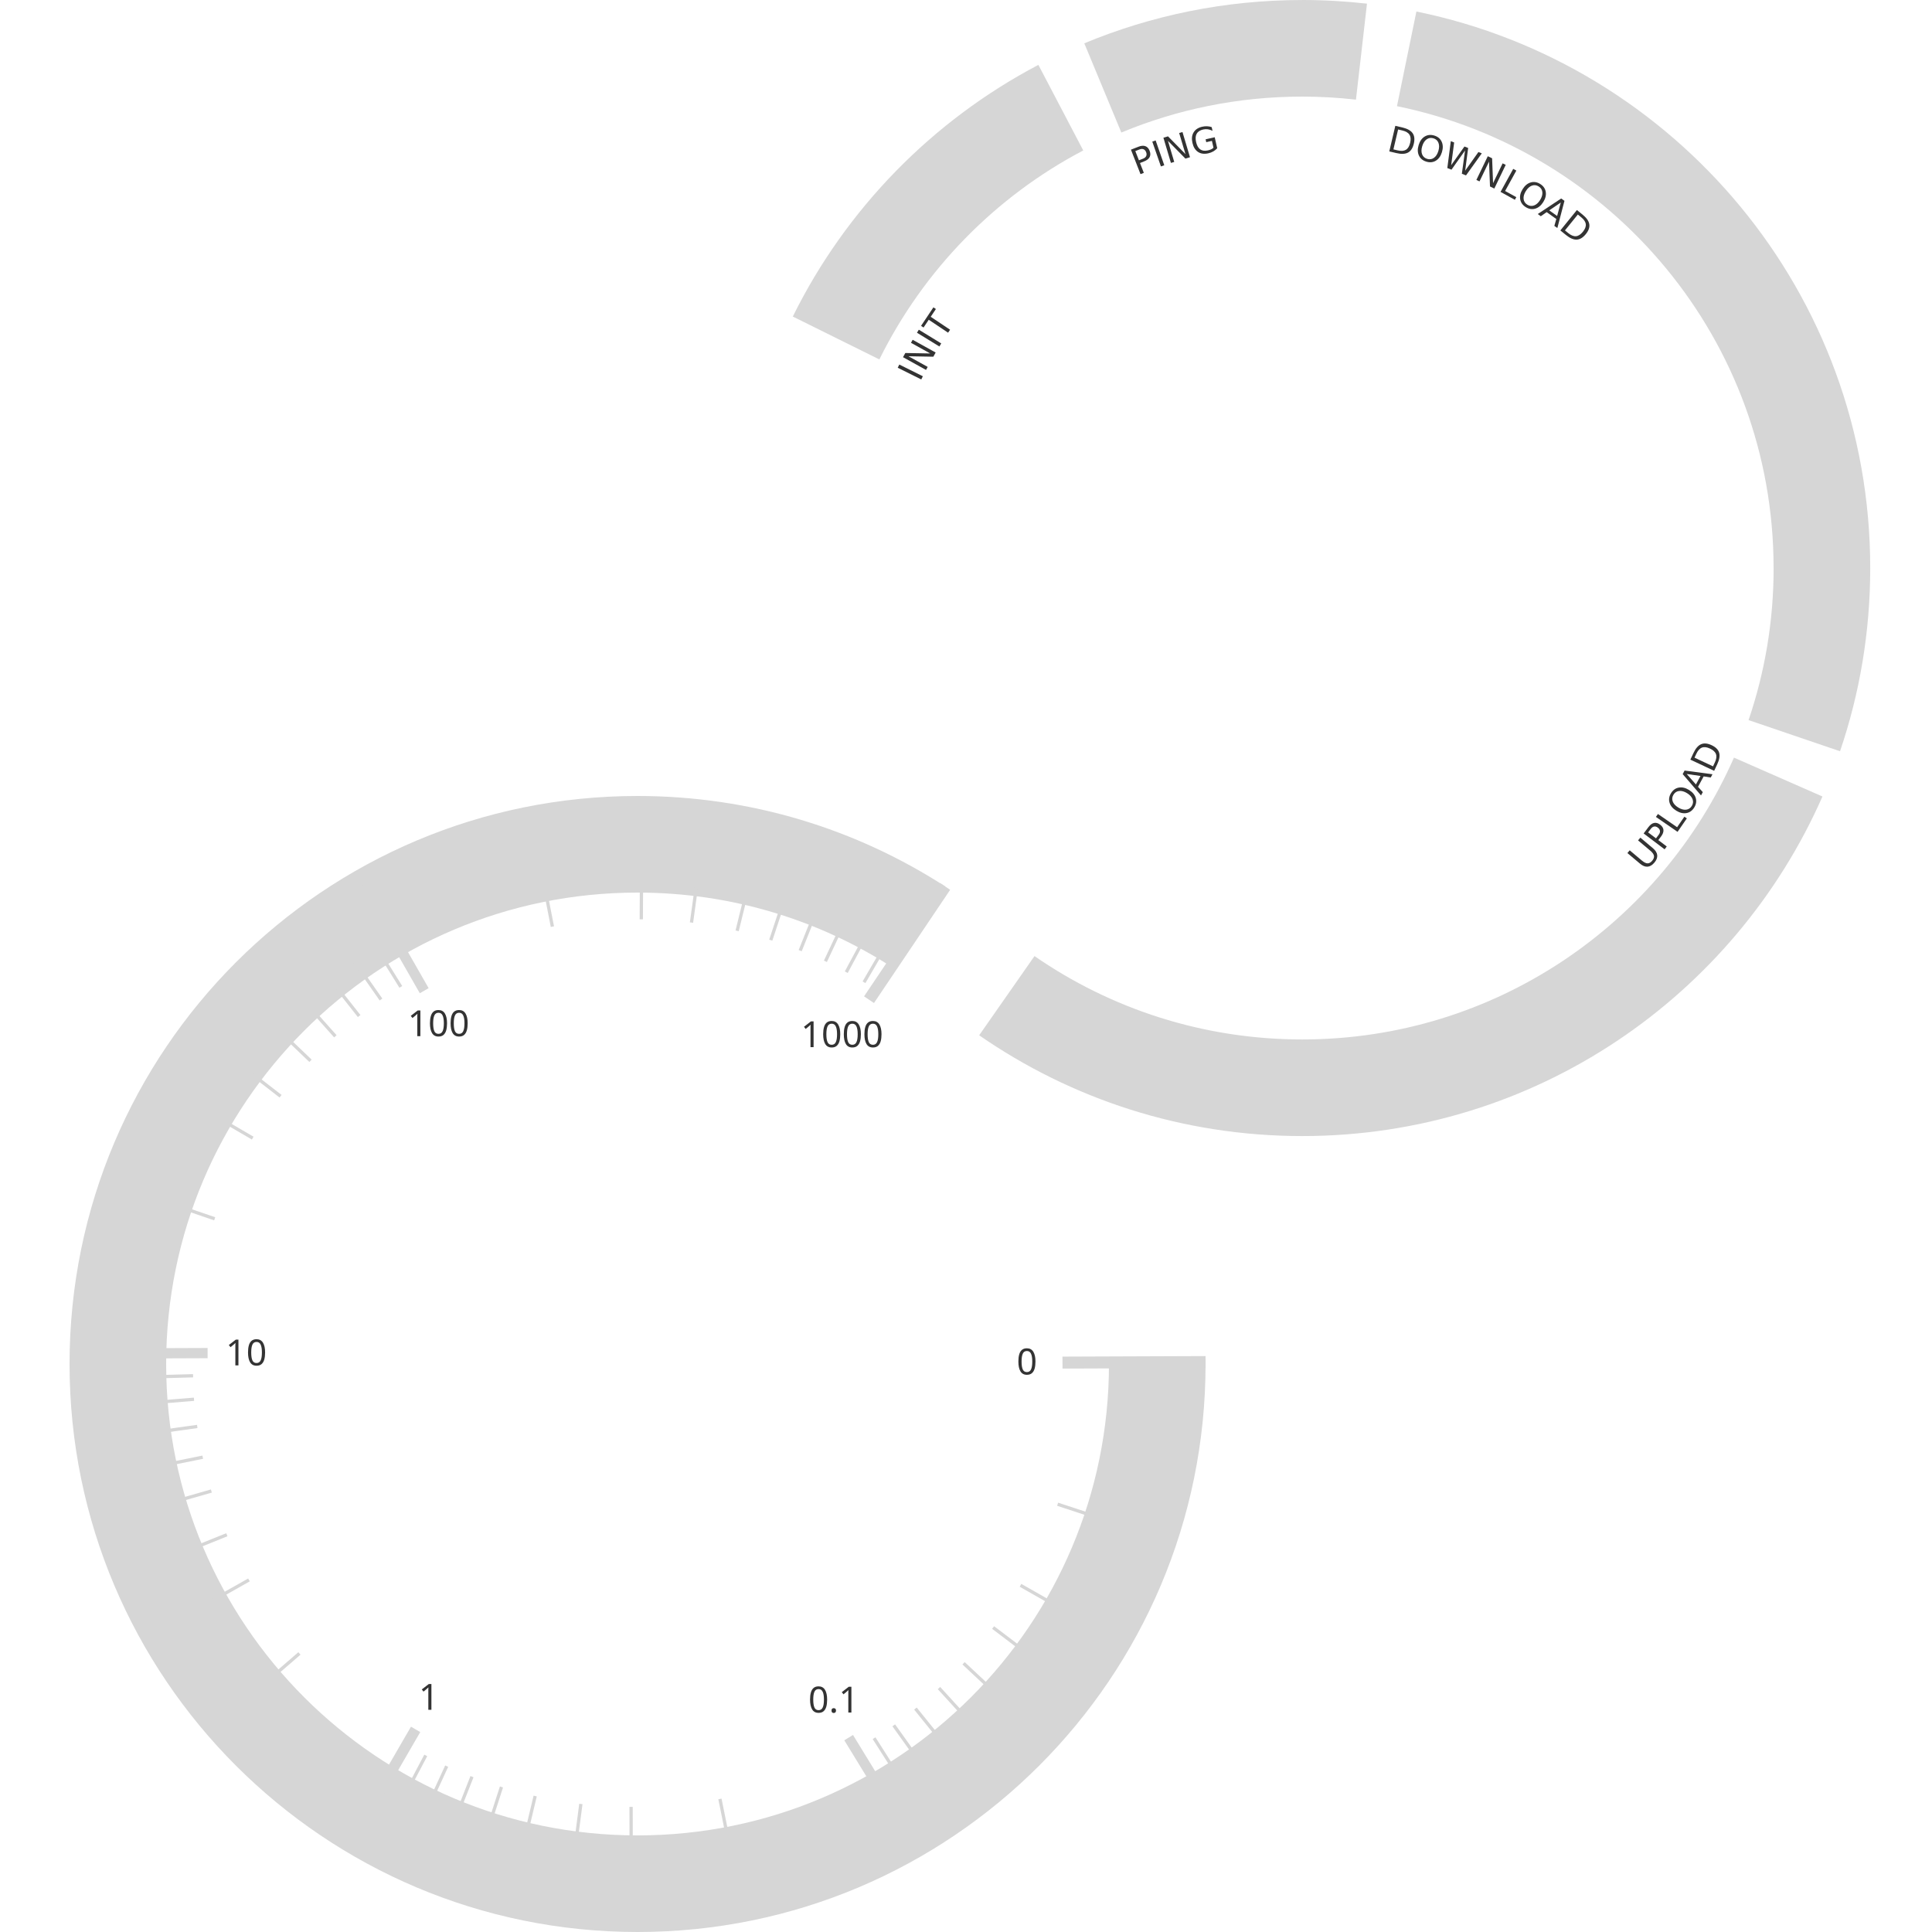
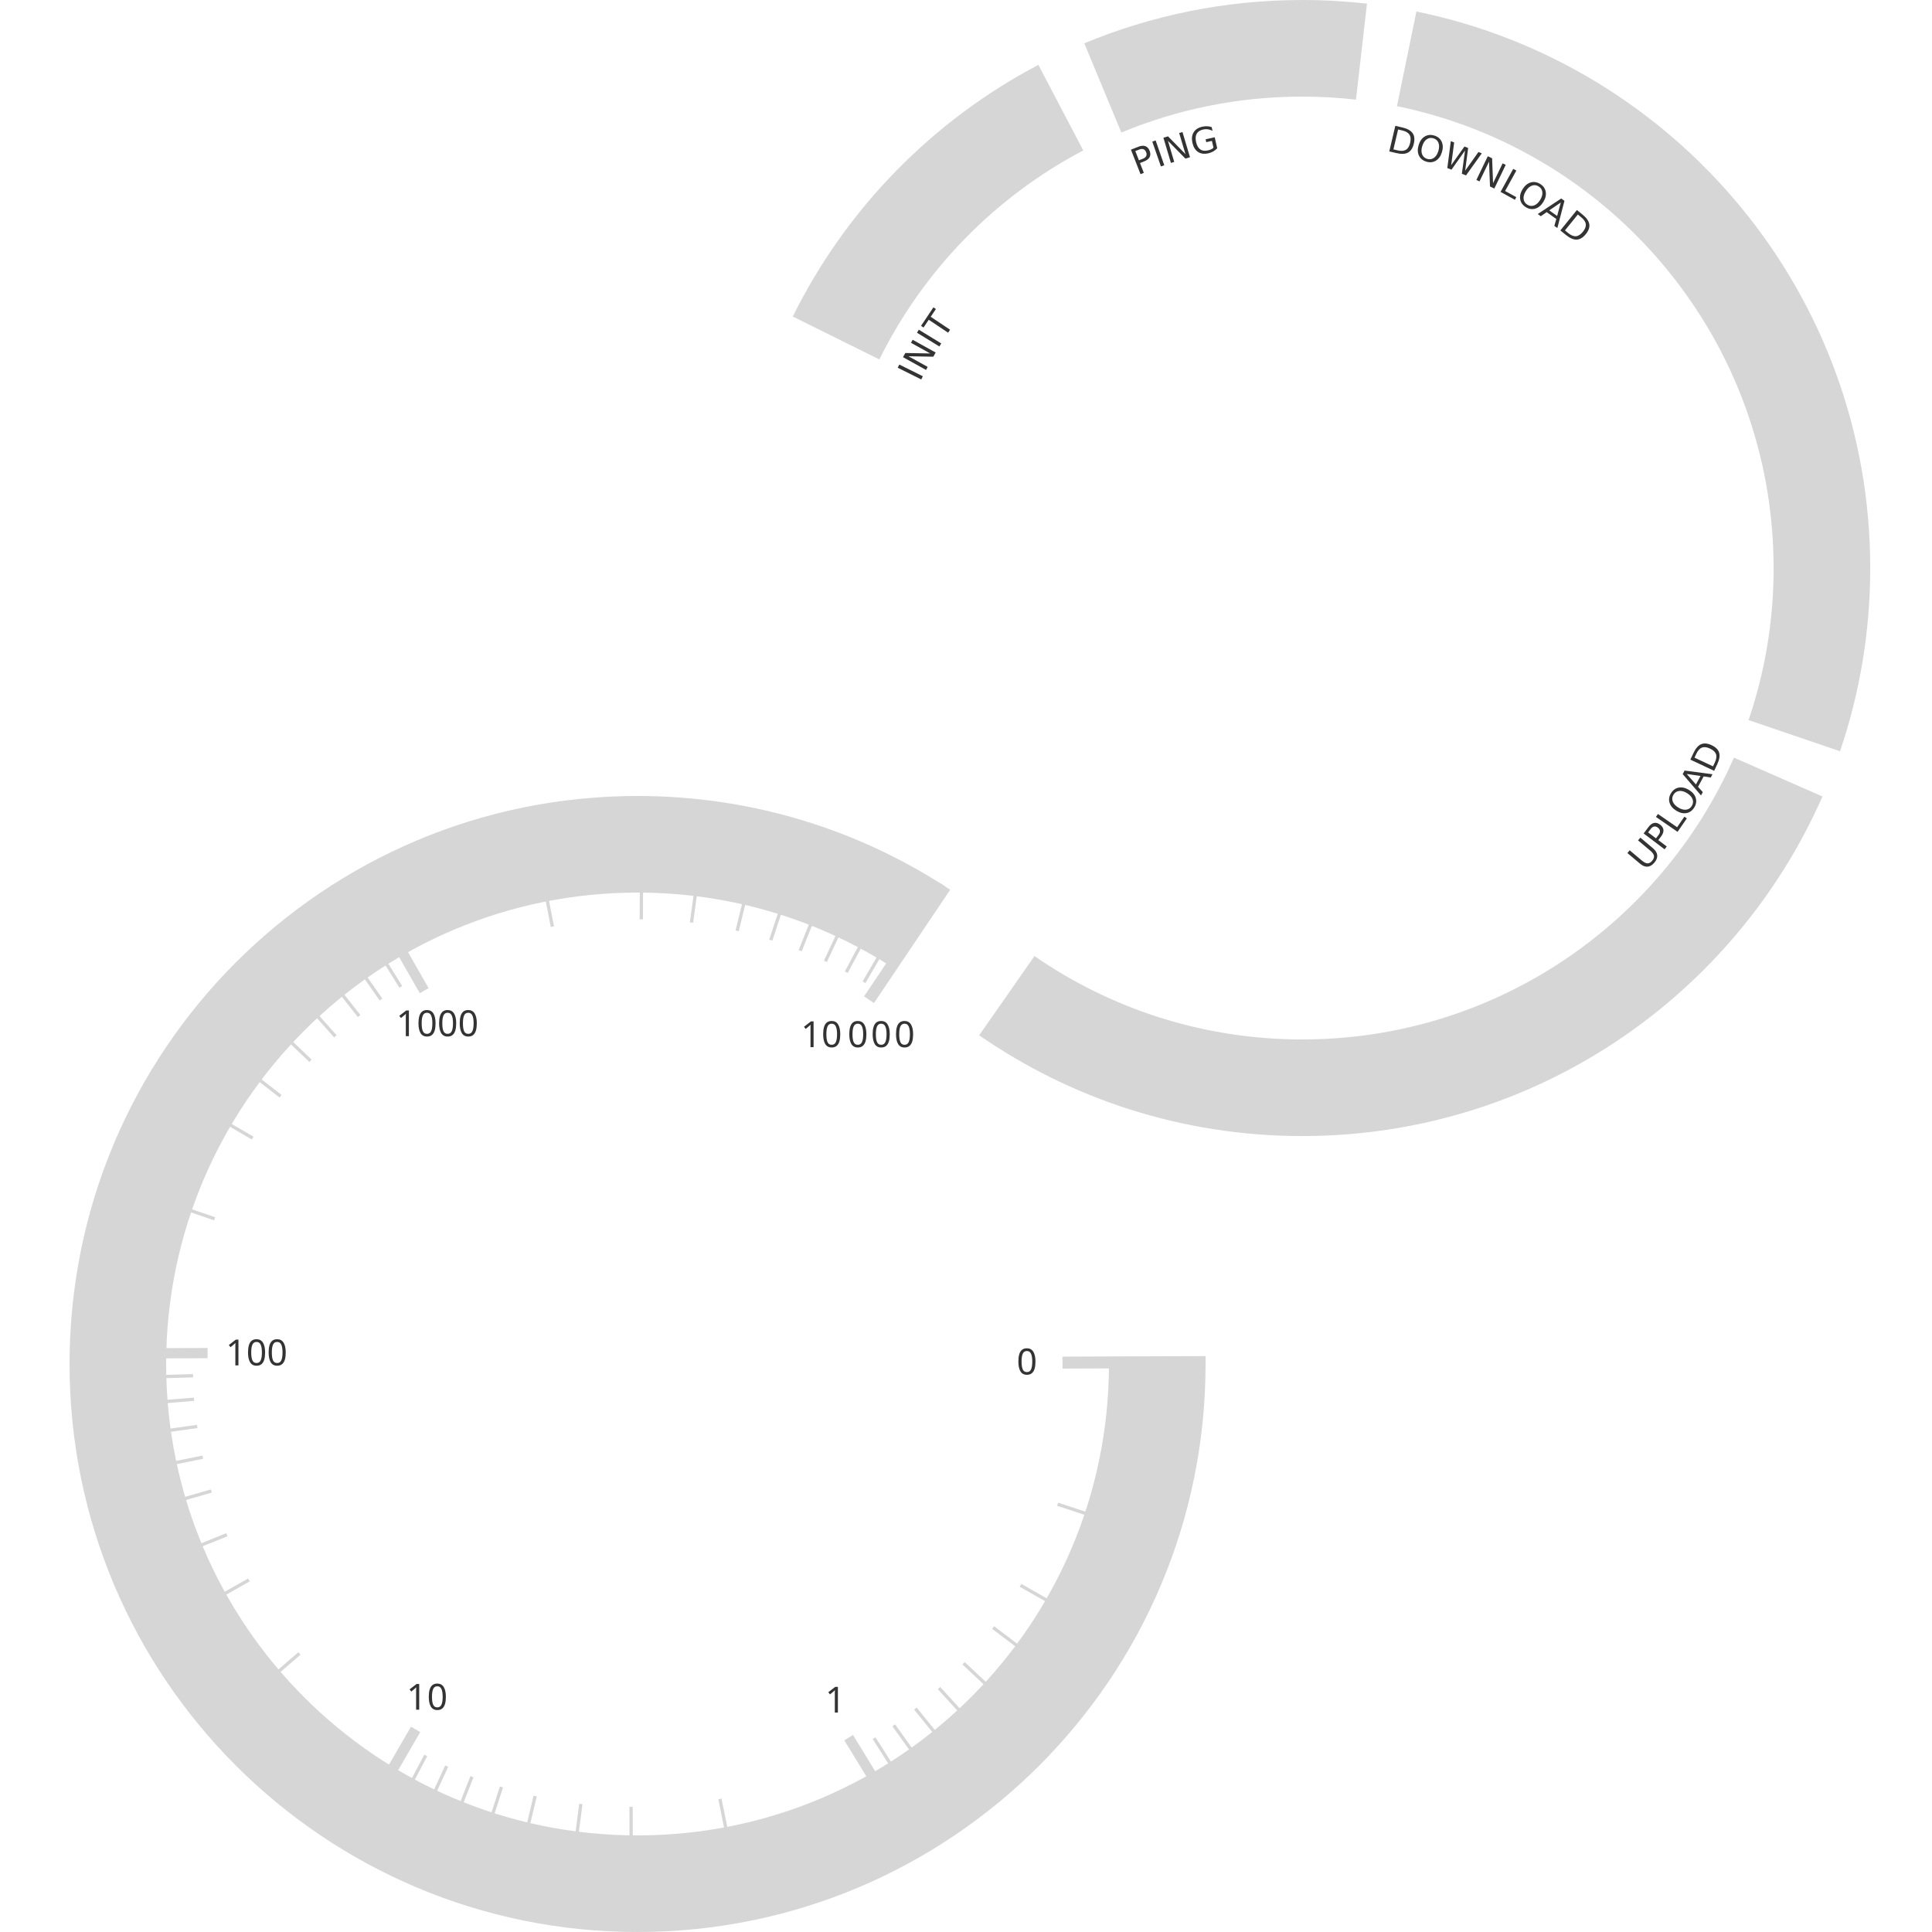
- <svg xmlns="http://www.w3.org/2000/svg" xmlns:xlink="http://www.w3.org/1999/xlink" version="1.1" viewBox="0 0 500 500">
-   <defs>
+ <svg xmlns="http://www.w3.org/2000/svg" xmlns:xlink="http://www.w3.org/1999/xlink" version="1.1" viewBox="0 0 500 500" id="svg1030">
+   <defs id="defs828">
    <path id="a" d="m226.62 23.411c-22.945-14.813-50.28-23.411-79.62-23.411-81.19 0-147 65.814-147 147 0 81.19 65.814 147 147 147 81.19 0 147-65.814 147-147 0-.167 0-.333-.001-.5h-25c.001.167.001.333.001.5 0 67.38-54.621 122-122 122-67.38 0-122-54.621-122-122 0-67.38 54.621-122 122-122 24.336 0 47.01 7.126 66.04 19.404z" fill="#d6d6d6" fill-rule="evenodd" />
    <path id="b" d="m131.84 0c5.672 0 11.269.321 16.773.947l-2.852 24.839c-4.569-.519-9.214-.785-13.921-.785-16.58 0-32.386 3.307-46.797 9.298l-9.59-23.09c17.364-7.218 36.41-11.203 56.39-11.203m122 147c0-58.977-41.849-108.18-97.47-119.53l5.03-24.495c67.02 13.68 117.45 72.965 117.45 144.03 0 16.59-2.749 32.539-7.815 47.41l-23.671-8.06c4.205-12.346 6.486-25.582 6.486-39.35m-10.267 49.06c-18.885 42.948-61.807 72.938-111.73 72.938-25.738 0-49.614-7.97-69.29-21.576l-14.317 20.498c23.737 16.443 52.55 26.08 83.61 26.08 60.16 0 111.87-36.14 134.63-87.88zm-168.4-157.13l-11.612-22.15c-27.457 14.427-49.792 37.28-63.56 65.13l22.405 11.1c11.429-23.13 29.973-42.11 52.772-54.09" fill="#d6d6d6" fill-rule="evenodd" />
  </defs>
-   <use transform="translate(18 206)" width="500" height="500" xlink:href="#a" />
-   <use transform="translate(205.16)" width="500" height="500" xlink:href="#b" />
-   <g fill="#333">
-     <g aria-label="INIT">
-       <path d="m232.33 95.17l.41-.824 6.093 3.03-.41.824z" />
-       <path d="m233.7 92.44l.6-1.084 6.441.118-4.98-2.757.433-.781 5.953 3.296-.6 1.084-6.441-.118 4.98 2.757-.433.781z" />
-       <path d="m237.31 86.11l.481-.785 5.8 3.557-.481.785z" />
-       <path d="m238.37 84.33l3.196-4.787.644.43-1.341 2.01 5.01 3.348-.514.769-5.01-3.348-1.341 2.01z" />
+   <text x="102.508" y="268.165" fill="#333333" font-family="sans-serif" font-size="9.333px" letter-spacing="0" word-spacing="0" style="line-height:125%" line-height="125%" id="text1483">1000</text>
+   <text x="58.395" y="353.354" style="font-size:9.333px;line-height:125%;font-family:sans-serif;letter-spacing:0;word-spacing:0;fill:#333333" line-height="125%" id="text1401">100</text>
+   <text x="105.175" y="442.474" style="font-size:9.333px;line-height:125%;font-family:sans-serif;letter-spacing:0;word-spacing:0;fill:#333333" line-height="125%" id="text1317">10</text>
+   <use transform="translate(18 206)" width="500" height="500" xlink:href="#a" id="use830" />
+   <use transform="translate(205.16)" width="500" height="500" xlink:href="#b" id="use832" />
+   <g fill="#333" id="g886">
+     <g aria-label="INIT" id="g842">
+       <path d="m232.33 95.17l.41-.824 6.093 3.03-.41.824z" id="path834" />
+       <path d="m233.7 92.44l.6-1.084 6.441.118-4.98-2.757.433-.781 5.953 3.296-.6 1.084-6.441-.118 4.98 2.757-.433.781z" id="path836" />
+       <path d="m237.31 86.11l.481-.785 5.8 3.557-.481.785z" id="path838" />
+       <path d="m238.37 84.33l3.196-4.787.644.43-1.341 2.01 5.01 3.348-.514.769-5.01-3.348-1.341 2.01z" id="path840" />
    </g>
-     <g aria-label="PING">
-       <path d="m293.82 39.1l.932 2.381 1.078-.422q.598-.234.804-.672.206-.438-.019-1.01-.223-.569-.671-.751-.448-.182-1.046.052zm-1.133-.369l1.935-.757q1.065-.417 1.798-.146.735.265 1.099 1.195.367.938.007 1.632-.356.692-1.421 1.109l-1.078.422.996 2.546-.857.335z" />
-       <path d="m298.21 36.644l.87-.302 2.233 6.427-.87.302z" />
-       <path d="m301.09 35.641l1.188-.354 4.517 4.593-1.626-5.455.856-.255 1.944 6.52-1.188.354-4.517-4.593 1.626 5.455-.856.255z" />
-       <path d="m314.05 38.24l-.407-1.782-1.466.335-.168-.738 2.355-.537.65 2.848q-.436.487-1.019.821-.584.33-1.295.492-1.555.355-2.642-.351-1.083-.711-1.453-2.333-.371-1.626.297-2.732.672-1.112 2.227-1.467.649-.148 1.267-.121.623.026 1.187.225l.218.955q-.594-.309-1.202-.394-.608-.085-1.226.055-1.217.278-1.675 1.098-.454.819-.146 2.165.306 1.342 1.07 1.883.768.54 1.986.262.475-.109.83-.274.354-.17.612-.411" />
+     <g aria-label="PING" id="g852">
+       <path d="m293.82 39.1l.932 2.381 1.078-.422q.598-.234.804-.672.206-.438-.019-1.01-.223-.569-.671-.751-.448-.182-1.046.052zm-1.133-.369l1.935-.757q1.065-.417 1.798-.146.735.265 1.099 1.195.367.938.007 1.632-.356.692-1.421 1.109l-1.078.422.996 2.546-.857.335z" id="path844" />
+       <path d="m298.21 36.644l.87-.302 2.233 6.427-.87.302z" id="path846" />
+       <path d="m301.09 35.641l1.188-.354 4.517 4.593-1.626-5.455.856-.255 1.944 6.52-1.188.354-4.517-4.593 1.626 5.455-.856.255z" id="path848" />
+       <path d="m314.05 38.24l-.407-1.782-1.466.335-.168-.738 2.355-.537.65 2.848q-.436.487-1.019.821-.584.33-1.295.492-1.555.355-2.642-.351-1.083-.711-1.453-2.333-.371-1.626.297-2.732.672-1.112 2.227-1.467.649-.148 1.267-.121.623.026 1.187.225l.218.955q-.594-.309-1.202-.394-.608-.085-1.226.055-1.217.278-1.675 1.098-.454.819-.146 2.165.306 1.342 1.07 1.883.768.54 1.986.262.475-.109.83-.274.354-.17.612-.411" id="path850" />
    </g>
-     <g aria-label="DOWNLOAD">
-       <path d="m361.83 33.511l-1.215 5.15 1.082.255q1.371.323 2.151-.148.785-.47 1.101-1.81.314-1.331-.179-2.098-.488-.771-1.858-1.094zm-.722-.948l1.841.434q1.925.454 2.636 1.47.712 1.01.31 2.714-.404 1.712-1.498 2.301-1.094.589-3.01.137l-1.841-.434z" />
-       <path d="m370.98 35.798q-.958-.295-1.744.245-.782.541-1.161 1.774-.378 1.228-.036 2.116.346.889 1.305 1.183.958.295 1.736-.248.782-.541 1.16-1.77.379-1.233.037-2.12-.338-.886-1.296-1.181m.22-.714q1.368.421 1.904 1.592.537 1.167.063 2.709-.473 1.538-1.575 2.205-1.1.663-2.468.242-1.372-.422-1.914-1.59-.537-1.167-.063-2.709.474-1.542 1.575-2.205 1.106-.666 2.478-.244" />
-       <path d="m375.47 36.532l.865.34-.773 5.876 3.432-4.83.963.379-.773 5.876 3.432-4.83.869.342-4.08 5.707-1.077-.424.825-6.02-3.51 4.966-1.077-.424z" />
-       <path d="m385.04 40.43l1.117.538.247 6.437 2.471-5.128.805.388-2.953 6.13-1.117-.538-.247-6.437-2.471 5.128-.805-.388z" />
-       <path d="m391.62 43.703l.806.444-2.907 5.282 2.902 1.598-.374.679-3.709-2.042z" />
-       <path d="m398.21 48.25q-.85-.531-1.749-.211-.895.323-1.578 1.417-.681 1.09-.578 2.035.107.948.957 1.479.85.531 1.741.206.895-.323 1.575-1.413.683-1.094.58-2.039-.099-.943-.949-1.474m.396-.634q1.214.758 1.431 2.027.22 1.266-.635 2.634-.852 1.365-2.088 1.726-1.234.358-2.447-.4-1.218-.76-1.441-2.028-.22-1.266.635-2.634.854-1.368 2.088-1.726 1.24-.359 2.458.401" />
-       <path d="m403.93 52.41l-2.984 2.031 2.036 1.454zm.104-1.04l.849.606-1.842 7.04-.779-.556.51-1.781-2.496-1.782-1.519 1.061-.79-.564z" />
-       <path d="m408.34 55.52l-3.333 4.109.864.701q1.094.887 2 .802.912-.082 1.779-1.151.861-1.062.751-1.967-.104-.906-1.198-1.793zm-.238-1.167l1.469 1.191q1.536 1.246 1.735 2.469.202 1.22-.901 2.579-1.108 1.366-2.35 1.421-1.242.055-2.771-1.185l-1.469-1.191z" />
+     <g aria-label="DOWNLOAD" id="g870">
+       <path d="m361.83 33.511l-1.215 5.15 1.082.255q1.371.323 2.151-.148.785-.47 1.101-1.81.314-1.331-.179-2.098-.488-.771-1.858-1.094zm-.722-.948l1.841.434q1.925.454 2.636 1.47.712 1.01.31 2.714-.404 1.712-1.498 2.301-1.094.589-3.01.137l-1.841-.434z" id="path854" />
+       <path d="m370.98 35.798q-.958-.295-1.744.245-.782.541-1.161 1.774-.378 1.228-.036 2.116.346.889 1.305 1.183.958.295 1.736-.248.782-.541 1.16-1.77.379-1.233.037-2.12-.338-.886-1.296-1.181m.22-.714q1.368.421 1.904 1.592.537 1.167.063 2.709-.473 1.538-1.575 2.205-1.1.663-2.468.242-1.372-.422-1.914-1.59-.537-1.167-.063-2.709.474-1.542 1.575-2.205 1.106-.666 2.478-.244" id="path856" />
+       <path d="m375.47 36.532l.865.34-.773 5.876 3.432-4.83.963.379-.773 5.876 3.432-4.83.869.342-4.08 5.707-1.077-.424.825-6.02-3.51 4.966-1.077-.424z" id="path858" />
+       <path d="m385.04 40.43l1.117.538.247 6.437 2.471-5.128.805.388-2.953 6.13-1.117-.538-.247-6.437-2.471 5.128-.805-.388z" id="path860" />
+       <path d="m391.62 43.703l.806.444-2.907 5.282 2.902 1.598-.374.679-3.709-2.042z" id="path862" />
+       <path d="m398.21 48.25q-.85-.531-1.749-.211-.895.323-1.578 1.417-.681 1.09-.578 2.035.107.948.957 1.479.85.531 1.741.206.895-.323 1.575-1.413.683-1.094.58-2.039-.099-.943-.949-1.474m.396-.634q1.214.758 1.431 2.027.22 1.266-.635 2.634-.852 1.365-2.088 1.726-1.234.358-2.447-.4-1.218-.76-1.441-2.028-.22-1.266.635-2.634.854-1.368 2.088-1.726 1.24-.359 2.458.401" id="path864" />
+       <path d="m403.93 52.41l-2.984 2.031 2.036 1.454zm.104-1.04l.849.606-1.842 7.04-.779-.556.51-1.781-2.496-1.782-1.519 1.061-.79-.564z" id="path866" />
+       <path d="m408.34 55.52l-3.333 4.109.864.701q1.094.887 2 .802.912-.082 1.779-1.151.861-1.062.751-1.967-.104-.906-1.198-1.793zm-.238-1.167l1.469 1.191q1.536 1.246 1.735 2.469.202 1.22-.901 2.579-1.108 1.366-2.35 1.421-1.242.055-2.771-1.185l-1.469-1.191z" id="path868" />
    </g>
-     <g aria-label="UPLOAD">
-       <path d="m421.17 220.77l.596-.708 3.163 2.661q.837.704 1.462.712.621.005 1.194-.675.569-.676.458-1.288-.114-.614-.951-1.319l-3.163-2.661.596-.708 3.25 2.735q1.018.857 1.112 1.8.097.939-.73 1.923-.83.987-1.775 1.055-.942.065-1.96-.792z" />
-       <path d="m426.53 215.42l2.039 1.542.698-.923q.388-.513.334-.993-.054-.481-.544-.852-.487-.368-.964-.289-.477.079-.865.592zm-1.159.278l1.253-1.658q.69-.912 1.456-1.064.765-.158 1.561.444.803.607.86 1.387.059.776-.631 1.688l-.698.923 2.181 1.649-.555.734z" />
-       <path d="m428.55 211.42l.522-.758 4.964 3.422 1.88-2.728.638.44-2.403 3.486z" />
-       <path d="m433.1 205.66q-.527.853-.202 1.75.327.893 1.425 1.57 1.094.675 2.038.567.947-.112 1.474-.965.527-.853.197-1.742-.327-.893-1.421-1.568-1.097-.677-2.042-.57-.942.104-1.469.957m-.636-.393q.752-1.218 2.02-1.442 1.264-.226 2.637.621 1.369.845 1.737 2.079.364 1.232-.387 2.449-.754 1.222-2.02 1.452-1.264.226-2.637-.621-1.373-.847-1.737-2.079-.366-1.238.388-2.46" />
-       <path d="m436.52 200.31l2.384 2.71 1.191-2.2zm-1.045.025l.497-.918 7.218.958-.455.842-1.83-.286-1.46 2.697 1.24 1.376-.462.854z" />
-       <path d="m438.54 196.08l4.79 2.248.472-1.01q.598-1.275.298-2.136-.299-.865-1.545-1.45-1.238-.581-2.09-.256-.854.319-1.453 1.594zm-1.076.512l.804-1.712q.84-1.79 1.98-2.277 1.136-.489 2.72.255 1.592.747 1.944 1.94.352 1.192-.485 2.974l-.804 1.712z" />
+     <g aria-label="UPLOAD" id="g884">
+       <path d="m421.17 220.77l.596-.708 3.163 2.661q.837.704 1.462.712.621.005 1.194-.675.569-.676.458-1.288-.114-.614-.951-1.319l-3.163-2.661.596-.708 3.25 2.735q1.018.857 1.112 1.8.097.939-.73 1.923-.83.987-1.775 1.055-.942.065-1.96-.792z" id="path872" />
+       <path d="m426.53 215.42l2.039 1.542.698-.923q.388-.513.334-.993-.054-.481-.544-.852-.487-.368-.964-.289-.477.079-.865.592zm-1.159.278l1.253-1.658q.69-.912 1.456-1.064.765-.158 1.561.444.803.607.86 1.387.059.776-.631 1.688l-.698.923 2.181 1.649-.555.734z" id="path874" />
+       <path d="m428.55 211.42l.522-.758 4.964 3.422 1.88-2.728.638.44-2.403 3.486z" id="path876" />
+       <path d="m433.1 205.66q-.527.853-.202 1.75.327.893 1.425 1.57 1.094.675 2.038.567.947-.112 1.474-.965.527-.853.197-1.742-.327-.893-1.421-1.568-1.097-.677-2.042-.57-.942.104-1.469.957m-.636-.393q.752-1.218 2.02-1.442 1.264-.226 2.637.621 1.369.845 1.737 2.079.364 1.232-.387 2.449-.754 1.222-2.02 1.452-1.264.226-2.637-.621-1.373-.847-1.737-2.079-.366-1.238.388-2.46" id="path878" />
+       <path d="m436.52 200.31l2.384 2.71 1.191-2.2zm-1.045.025l.497-.918 7.218.958-.455.842-1.83-.286-1.46 2.697 1.24 1.376-.462.854z" id="path880" />
+       <path d="m438.54 196.08l4.79 2.248.472-1.01q.598-1.275.298-2.136-.299-.865-1.545-1.45-1.238-.581-2.09-.256-.854.319-1.453 1.594zm-1.076.512l.804-1.712q.84-1.79 1.98-2.277 1.136-.489 2.72.255 1.592.747 1.944 1.94.352 1.192-.485 2.974l-.804 1.712z" id="path882" />
    </g>
  </g>
-   <g fill="#333333" font-family="sans-serif" font-size="9.333px" letter-spacing="0" word-spacing="0">
-     <text x="263.102" y="355.705" style="line-height:125%" line-height="125%">0</text>
-     <text x="108.335" y="442.487" style="line-height:125%" line-height="125%">1</text>
-     <text x="58.395" y="353.354" style="line-height:125%" line-height="125%">10</text>
-     <text x="105.479" y="268.165" style="line-height:125%" line-height="125%">100</text>
-   </g>
-   <g stroke="#d6d6d6">
-     <g transform="matrix(.86883 -.57872 .57872 .86883 -184.79 147.66)" fill="none">
-       <g transform="matrix(-.5412 .0074049 -.0074049 -.5412 433.99 649.43)" stroke-width="1.5">
-         <path d="m498.83 338.07-1.438 20.692z" />
-         <path d="m488.77 337.49-0.707 20.73z" />
-         <path d="m476.88 337.24 0.415 20.738z" />
-         <path d="m463.16 338.02 1.609 20.679z" />
-         <path d="m447.7 339.8 2.856 20.544z" />
-         <path d="m430.38 343.08 4.47 20.254z" />
-         <path d="m407.88 349.5 6.547 19.682z" />
-         <path d="m384.07 359.37 9.079 18.65z" />
-         <path d="m345.54 382.53 12.57 16.499z" />
+   <text x="263.102" y="355.705" style="font-size:9.333px;line-height:125%;font-family:sans-serif;letter-spacing:0;word-spacing:0;fill:#333333" line-height="125%" id="text888">0</text>
+   <g stroke="#d6d6d6" id="g1010">
+     <g transform="matrix(.86883 -.57872 .57872 .86883 -184.79 147.66)" fill="none" id="g920">
+       <g transform="matrix(-.5412 .0074049 -.0074049 -.5412 433.99 649.43)" stroke-width="1.5" id="g916">
+         <path d="m498.83 338.07-1.438 20.692z" id="path898" />
+         <path d="m488.77 337.49-0.707 20.73z" id="path900" />
+         <path d="m476.88 337.24 0.415 20.738z" id="path902" />
+         <path d="m463.16 338.02 1.609 20.679z" id="path904" />
+         <path d="m447.7 339.8 2.856 20.544z" id="path906" />
+         <path d="m430.38 343.08 4.47 20.254z" id="path908" />
+         <path d="m407.88 349.5 6.547 19.682z" id="path910" />
+         <path d="m384.07 359.37 9.079 18.65z" id="path912" />
+         <path d="m345.54 382.53 12.57 16.499z" id="path914" />
      </g>
-       <path d="m271.36 415.91-9.423-6.103z" stroke-width=".812" />
+       <path d="m271.36 415.91-9.423-6.103z" stroke-width=".812" id="path918" />
    </g>
-     <g transform="matrix(.93314 .468 -.468 .93314 169.06 -52.424)">
-       <g transform="matrix(-.5412 .0074049 -.0074049 -.5412 433.99 649.43)" fill="none" stroke="#d6d6d6" stroke-width="1.5">
-         <path d="m498.83 338.07-1.438 20.692z" />
-         <path d="m488.77 337.49-0.707 20.73z" />
-         <path d="m476.88 337.24 0.415 20.738z" />
-         <path d="m463.16 338.02 1.609 20.679z" />
-         <path d="m447.7 339.8 2.856 20.544z" />
-         <path d="m430.38 343.08 4.47 20.254z" />
-         <path d="m407.88 349.5 6.547 19.682z" />
-         <path d="m384.07 359.37 9.079 18.65z" />
-         <path d="m345.54 382.53 12.57 16.499z" />
+     <g transform="matrix(.93314 .468 -.468 .93314 169.06 -52.424)" id="g942">
+       <g transform="matrix(-.5412 .0074049 -.0074049 -.5412 433.99 649.43)" fill="none" stroke="#d6d6d6" stroke-width="1.5" id="g940">
+         <path d="m498.83 338.07-1.438 20.692z" id="path922" />
+         <path d="m488.77 337.49-0.707 20.73z" id="path924" />
+         <path d="m476.88 337.24 0.415 20.738z" id="path926" />
+         <path d="m463.16 338.02 1.609 20.679z" id="path928" />
+         <path d="m447.7 339.8 2.856 20.544z" id="path930" />
+         <path d="m430.38 343.08 4.47 20.254z" id="path932" />
+         <path d="m407.88 349.5 6.547 19.682z" id="path934" />
+         <path d="m384.07 359.37 9.079 18.65z" id="path936" />
+         <path d="m345.54 382.53 12.57 16.499z" id="path938" />
      </g>
    </g>
-     <g transform="matrix(.049887 1.0427 -1.0427 .049887 520.41 158.8)">
-       <g transform="matrix(-.5412 .0074049 -.0074049 -.5412 433.99 649.43)" fill="none" stroke="#d6d6d6" stroke-width="1.5">
-         <path d="m498.83 338.07-1.438 20.692z" />
-         <path d="m488.77 337.49-0.707 20.73z" />
-         <path d="m476.88 337.24 0.415 20.738z" />
-         <path d="m463.16 338.02 1.609 20.679z" />
-         <path d="m447.7 339.8 2.856 20.544z" />
-         <path d="m430.38 343.08 4.47 20.254z" />
-         <path d="m407.88 349.5 6.547 19.682z" />
-         <path d="m384.07 359.37 9.079 18.65z" />
-         <path d="m345.54 382.53 12.57 16.499z" />
+     <g transform="matrix(.049887 1.0427 -1.0427 .049887 520.41 158.8)" id="g964">
+       <g transform="matrix(-.5412 .0074049 -.0074049 -.5412 433.99 649.43)" fill="none" stroke="#d6d6d6" stroke-width="1.5" id="g962">
+         <path d="m498.83 338.07-1.438 20.692z" id="path944" />
+         <path d="m488.77 337.49-0.707 20.73z" id="path946" />
+         <path d="m476.88 337.24 0.415 20.738z" id="path948" />
+         <path d="m463.16 338.02 1.609 20.679z" id="path950" />
+         <path d="m447.7 339.8 2.856 20.544z" id="path952" />
+         <path d="m430.38 343.08 4.47 20.254z" id="path954" />
+         <path d="m407.88 349.5 6.547 19.682z" id="path956" />
+         <path d="m384.07 359.37 9.079 18.65z" id="path958" />
+         <path d="m345.54 382.53 12.57 16.499z" id="path960" />
      </g>
    </g>
-     <g transform="matrix(-.87517 .56907 -.56907 -.87517 511.36 562.11)">
-       <g transform="matrix(-.5412 .0074049 -.0074049 -.5412 433.99 649.43)" fill="none" stroke="#d6d6d6" stroke-width="1.5">
-         <path d="m498.83 338.07-1.438 20.692z" />
-         <path d="m488.77 337.49-0.707 20.73z" />
-         <path d="m476.88 337.24 0.415 20.738z" />
-         <path d="m463.16 338.02 1.609 20.679z" />
-         <path d="m447.7 339.8 2.856 20.544z" />
-         <path d="m430.38 343.08 4.47 20.254z" />
-         <path d="m407.88 349.5 6.547 19.682z" />
-         <path d="m384.07 359.37 9.079 18.65z" />
-         <path d="m345.54 382.53 12.57 16.499z" />
+     <g transform="matrix(-.87517 .56907 -.56907 -.87517 511.36 562.11)" id="g986">
+       <g transform="matrix(-.5412 .0074049 -.0074049 -.5412 433.99 649.43)" fill="none" stroke="#d6d6d6" stroke-width="1.5" id="g984">
+         <path d="m498.83 338.07-1.438 20.692z" id="path966" />
+         <path d="m488.77 337.49-0.707 20.73z" id="path968" />
+         <path d="m476.88 337.24 0.415 20.738z" id="path970" />
+         <path d="m463.16 338.02 1.609 20.679z" id="path972" />
+         <path d="m447.7 339.8 2.856 20.544z" id="path974" />
+         <path d="m430.38 343.08 4.47 20.254z" id="path976" />
+         <path d="m407.88 349.5 6.547 19.682z" id="path978" />
+         <path d="m384.07 359.37 9.079 18.65z" id="path980" />
+         <path d="m345.54 382.53 12.57 16.499z" id="path982" />
      </g>
    </g>
-     <g transform="matrix(-.92992 -.47436 .47436 -.92992 156.68 757.91)">
-       <g transform="matrix(-.5412 .0074049 -.0074049 -.5412 433.99 649.43)" fill="none" stroke="#d6d6d6" stroke-width="1.5">
-         <path d="m498.83 338.07-1.438 20.692z" />
-         <path d="m488.77 337.49-0.707 20.73z" />
-         <path d="m476.88 337.24 0.415 20.738z" />
-         <path d="m463.16 338.02 1.609 20.679z" />
-         <path d="m447.7 339.8 2.856 20.544z" />
-         <path d="m430.38 343.08 4.47 20.254z" />
-         <path d="m407.88 349.5 6.547 19.682z" />
-         <path d="m384.07 359.37 9.079 18.65z" />
-         <path d="m345.54 382.53 12.57 16.499z" />
+     <g transform="matrix(-.92992 -.47436 .47436 -.92992 156.68 757.91)" id="g1008">
+       <g transform="matrix(-.5412 .0074049 -.0074049 -.5412 433.99 649.43)" fill="none" stroke="#d6d6d6" stroke-width="1.5" id="g1006">
+         <path d="m498.83 338.07-1.438 20.692z" id="path988" />
+         <path d="m488.77 337.49-0.707 20.73z" id="path990" />
+         <path d="m476.88 337.24 0.415 20.738z" id="path992" />
+         <path d="m463.16 338.02 1.609 20.679z" id="path994" />
+         <path d="m447.7 339.8 2.856 20.544z" id="path996" />
+         <path d="m430.38 343.08 4.47 20.254z" id="path998" />
+         <path d="m407.88 349.5 6.547 19.682z" id="path1000" />
+         <path d="m384.07 359.37 9.079 18.65z" id="path1002" />
+         <path d="m345.54 382.53 12.57 16.499z" id="path1004" />
      </g>
    </g>
  </g>
-   <g fill="none" stroke="#d6d6d6">
-     <path d="m312 352.5-37.028 0.14z" stroke-width="3.096" />
-     <path d="m236.14 476.67-16.511-26.973z" stroke-width="2.644" />
-     <path d="m107.56 447.56-16.634 28.724z" stroke-width="2.776" />
-     <path d="m53.731 350.18-31.721 0.12z" stroke-width="2.652" />
-     <path d="m109.79 256.39-15.657-27.337z" stroke-width="2.634" />
-     <path d="m224.9 258.72 19.719-29.307z" stroke-width="3.096" />
+   <g fill="none" stroke="#d6d6d6" id="g1024">
+     <path d="m312 352.5-37.028 0.14z" stroke-width="3.096" id="path1012" />
+     <path d="m236.14 476.67-16.511-26.973z" stroke-width="2.644" id="path1014" />
+     <path d="m107.56 447.56-16.634 28.724z" stroke-width="2.776" id="path1016" />
+     <path d="m53.731 350.18-31.721 0.12z" stroke-width="2.652" id="path1018" />
+     <path d="m109.79 256.39-15.657-27.337z" stroke-width="2.634" id="path1020" />
+     <path d="m224.9 258.72 19.719-29.307z" stroke-width="3.096" id="path1022" />
  </g>
-   <text x="207.242" y="270.997" fill="#333333" font-family="sans-serif" font-size="9.333px" letter-spacing="0" word-spacing="0" style="line-height:125%" line-height="125%">1000</text>
-   <text x="209.189" y="443.196" fill="#333333" font-family="sans-serif" font-size="9.333px" letter-spacing="0" word-spacing="0" style="line-height:125%" line-height="125%">0.1</text>
+   <text x="213.534" y="443.21" style="font-size:9.333px;line-height:125%;font-family:sans-serif;letter-spacing:0;word-spacing:0;fill:#333333" line-height="125%" id="text1235">1</text>
+   <text x="207.242" y="270.997" style="font-size:9.333px;line-height:125%;font-family:sans-serif;letter-spacing:0;word-spacing:0;fill:#333333" line-height="125%" id="text1093">10</text>
+   <text x="219.344" y="270.997" style="font-size:9.333px;line-height:125%;font-family:sans-serif;letter-spacing:0;word-spacing:0;fill:#333333" line-height="125%" id="text1175">0</text>
+   <text x="225.391" y="270.997" style="font-size:9.333px;line-height:125%;font-family:sans-serif;letter-spacing:0;word-spacing:0;fill:#333333" line-height="125%" id="text1177">0</text>
+   <text x="231.439" y="270.997" style="font-size:9.333px;line-height:125%;font-family:sans-serif;letter-spacing:0;word-spacing:0;fill:#333333" line-height="125%" id="text1179">0</text>
</svg>
